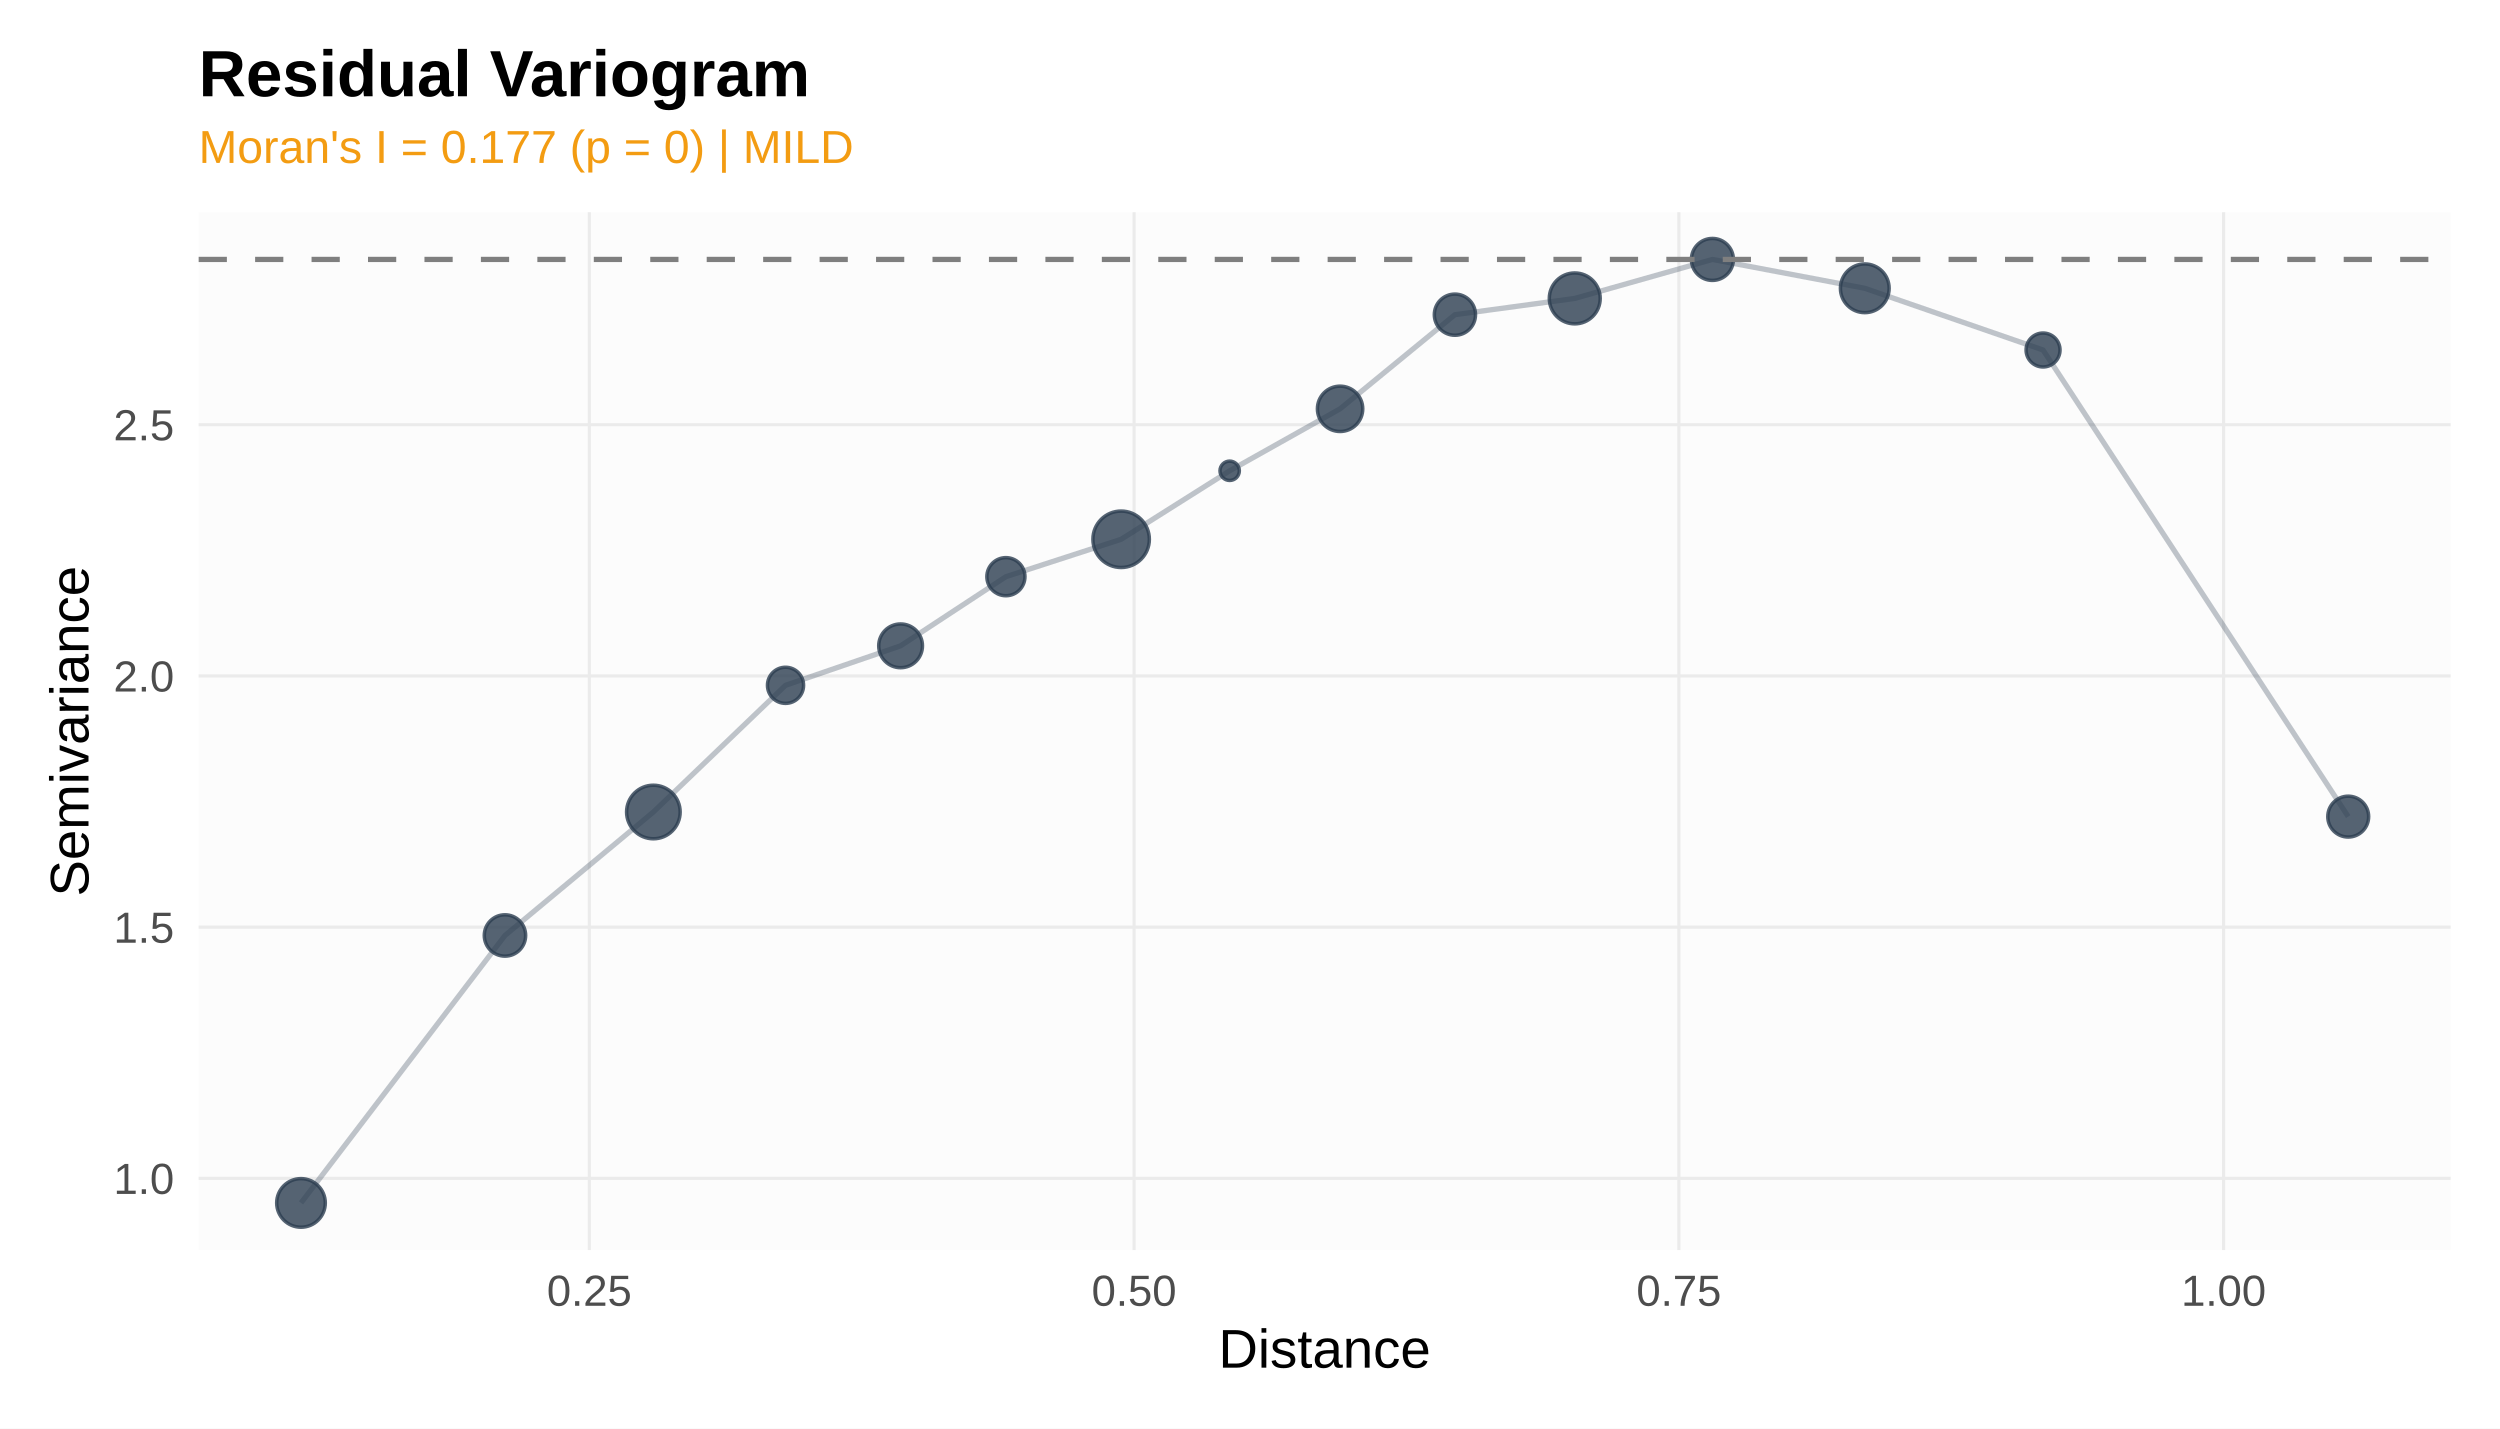
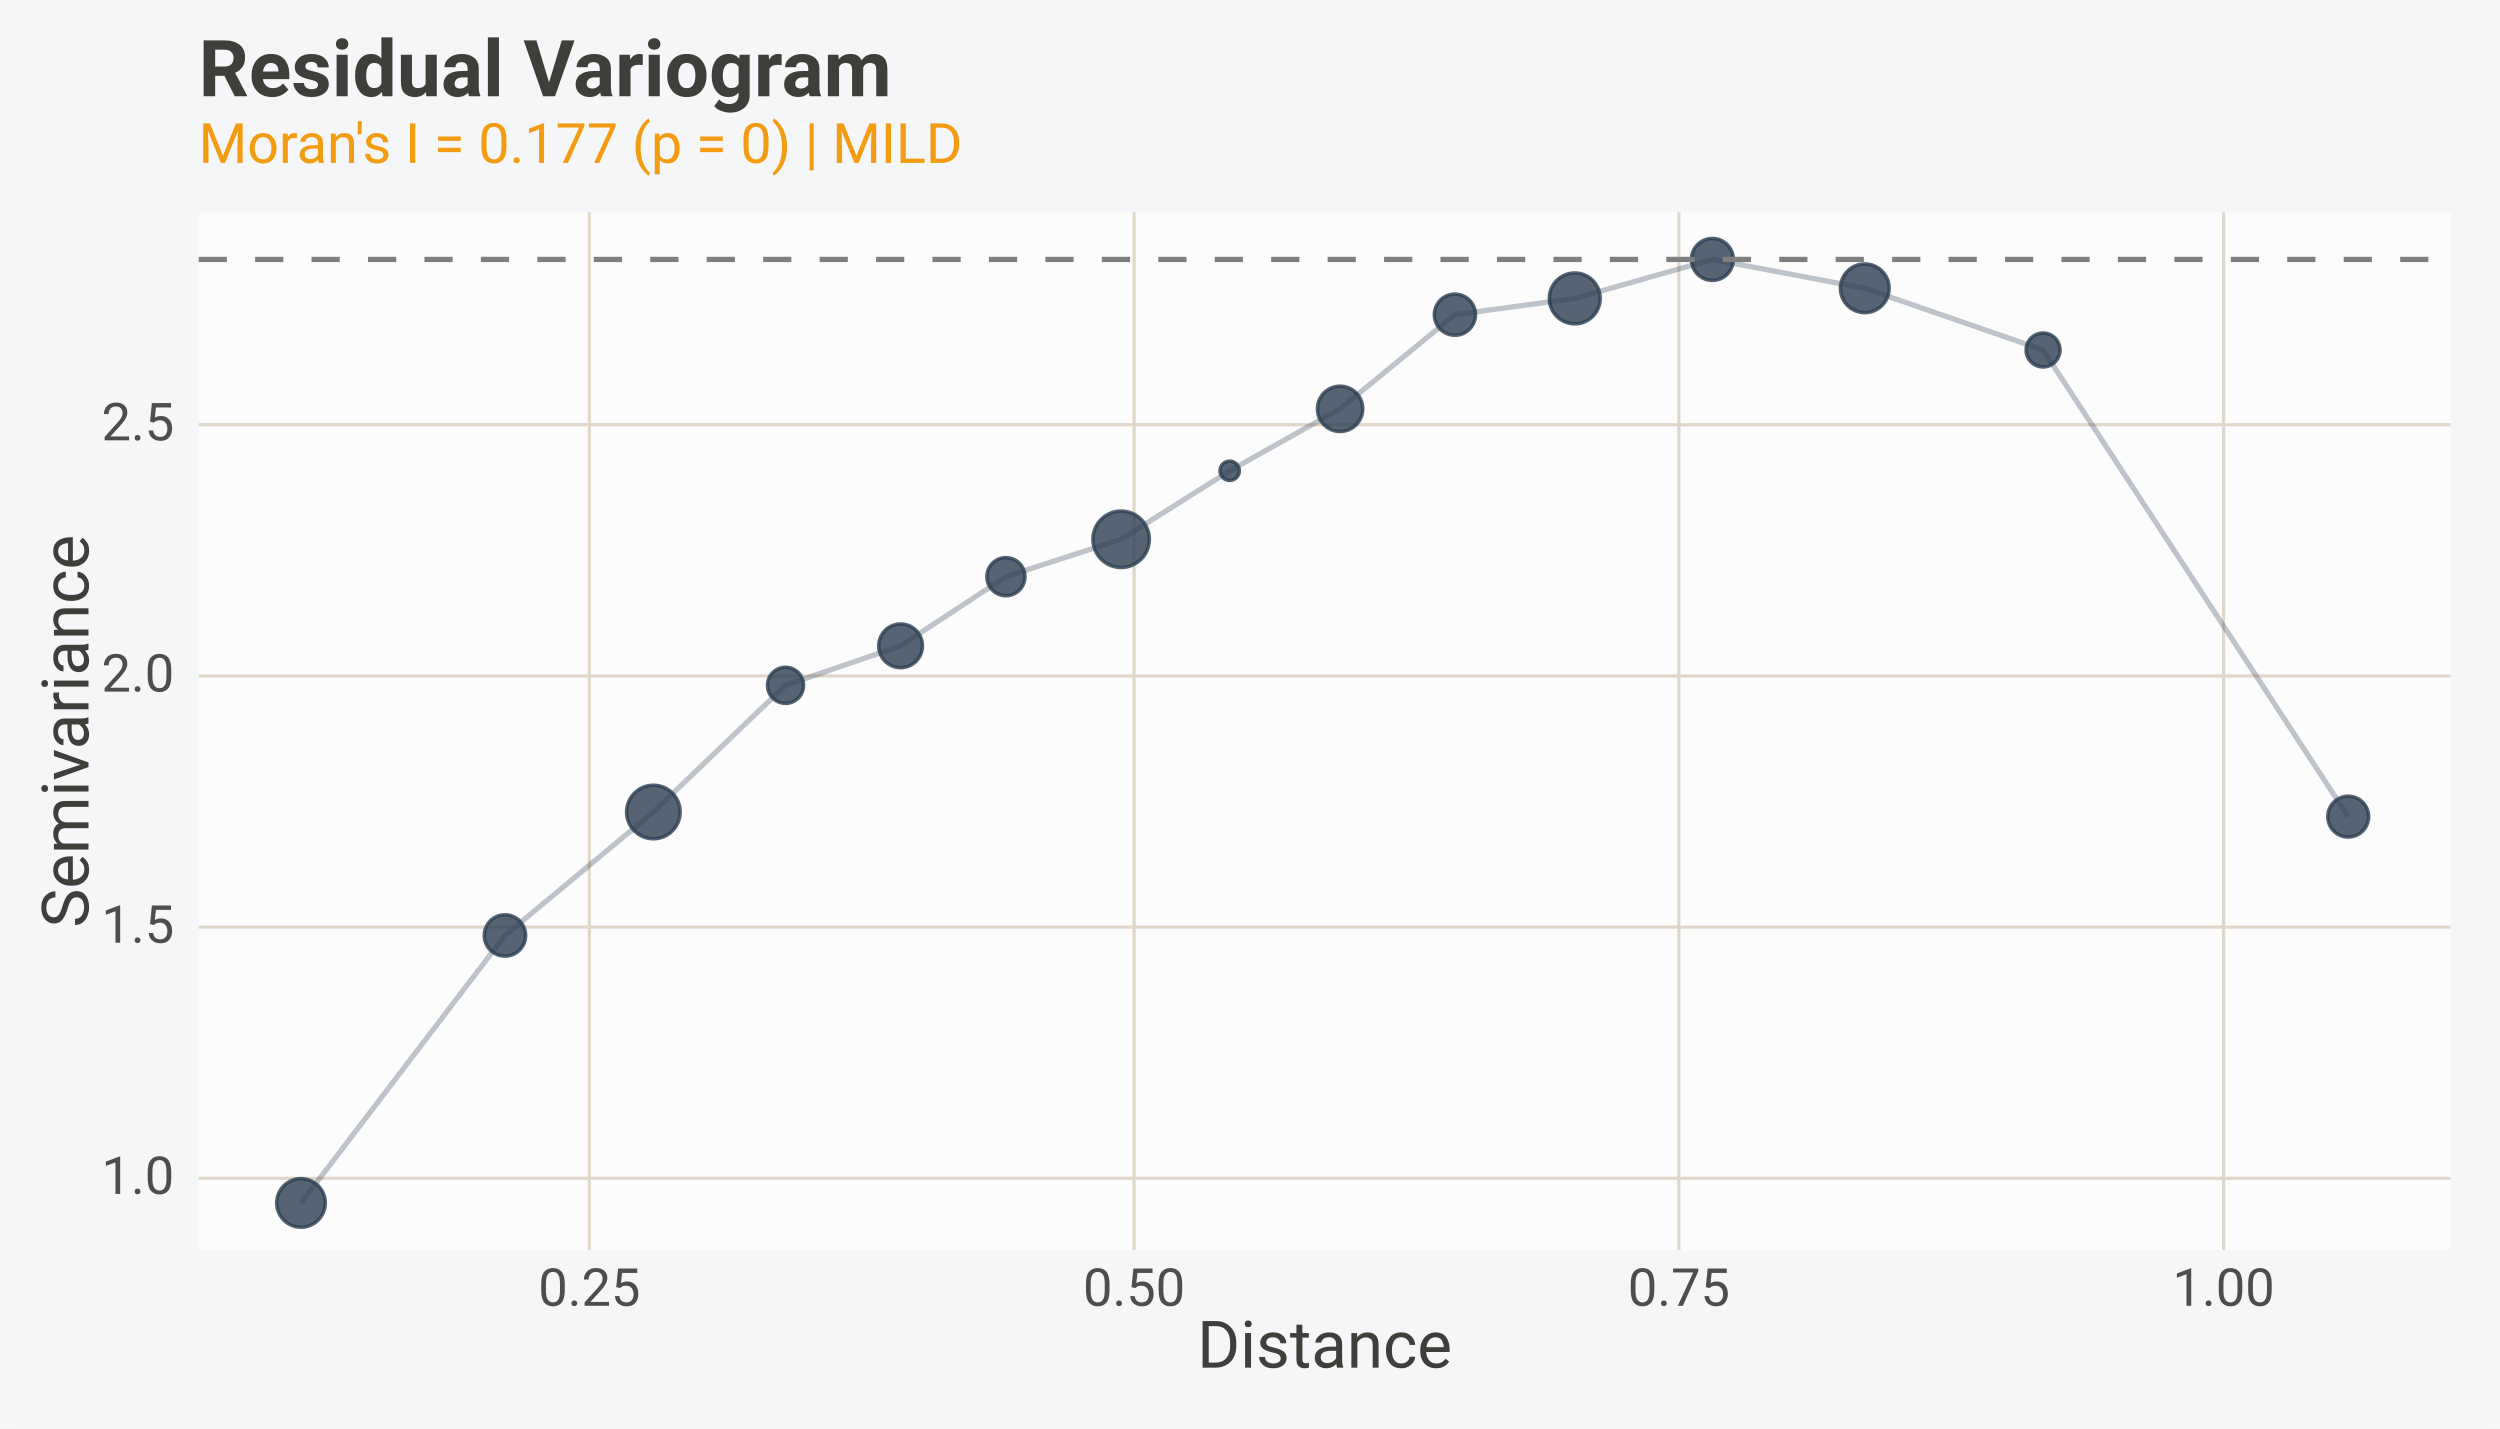
<svg xmlns="http://www.w3.org/2000/svg" width="504.00pt" height="288.00pt" viewBox="0 0 504.00 288.00">
  <g class="svglite">
    <defs>
      <style type="text/css">
-     .svglite line, .svglite polyline, .svglite polygon, .svglite path, .svglite rect, .svglite circle {
+     /* theme-aware-processed */
+     .svglite line, .svglite polyline, .svglite polygon, .svglite path, .svglite circle {
      fill: none;
-       stroke: #000000;
+       stroke: #3E3F3A;
+       stroke-linecap: round;
+       stroke-linejoin: round;
+       stroke-miterlimit: 10.00;
+     }
+     .svglite &gt; g &gt; rect {
+       fill: none;
+       stroke: #3E3F3A;
      stroke-linecap: round;
      stroke-linejoin: round;
      stroke-miterlimit: 10.00;
    }
    .svglite text {
      white-space: pre;
+       fill: #3E3F3A;
    }
    .svglite g.glyphgroup path {
      fill: inherit;
      stroke: none;
    }
  </style>
    </defs>
    <rect width="100%" height="100%" style="stroke: none; fill: #F5F6F8;" />
    <defs>
      <clipPath id="cpMC4wMHw1MDQuMDB8MC4wMHwyODguMDA=">
        <rect x="0.00" y="0.00" width="504.00" height="288.00" />
      </clipPath>
    </defs>
    <g clip-path="url(#cpMC4wMHw1MDQuMDB8MC4wMHwyODguMDA=)">
-       <rect x="0.00" y="0.00" width="504.00" height="288.00" style="stroke-width: 1.07; stroke: none; fill: #FFFFFF;" />
+       <rect rx="4" x="0.00" y="0.00" width="504.00" height="288.00" style="stroke-width: 1.07; stroke: none; fill: #F5F6F8;" />
    </g>
    <defs>
      <clipPath id="cpNDAuMDV8NDk0LjA0fDQyLjc5fDI1Mi4wMg==">
        <rect x="40.05" y="42.79" width="453.99" height="209.23" />
      </clipPath>
    </defs>
    <g clip-path="url(#cpNDAuMDV8NDk0LjA0fDQyLjc5fDI1Mi4wMg==)">
      <rect x="40.05" y="42.79" width="453.99" height="209.23" style="stroke-width: 1.07; stroke: none; fill: #FCFCFC;" />
-       <polyline points="40.05,237.55 494.04,237.55 " style="stroke-width: 0.64; stroke: #EBEBEB; stroke-linecap: butt;" />
-       <polyline points="40.05,186.91 494.04,186.91 " style="stroke-width: 0.64; stroke: #EBEBEB; stroke-linecap: butt;" />
-       <polyline points="40.05,136.27 494.04,136.27 " style="stroke-width: 0.64; stroke: #EBEBEB; stroke-linecap: butt;" />
-       <polyline points="40.05,85.62 494.04,85.62 " style="stroke-width: 0.64; stroke: #EBEBEB; stroke-linecap: butt;" />
-       <polyline points="118.81,252.02 118.81,42.79 " style="stroke-width: 0.64; stroke: #EBEBEB; stroke-linecap: butt;" />
-       <polyline points="228.63,252.02 228.63,42.79 " style="stroke-width: 0.64; stroke: #EBEBEB; stroke-linecap: butt;" />
-       <polyline points="338.46,252.02 338.46,42.79 " style="stroke-width: 0.64; stroke: #EBEBEB; stroke-linecap: butt;" />
-       <polyline points="448.28,252.02 448.28,42.79 " style="stroke-width: 0.64; stroke: #EBEBEB; stroke-linecap: butt;" />
+       <polyline points="40.05,237.55 494.04,237.55 " style="stroke-width: 0.64; stroke: #DFD7CA; stroke-linecap: butt;" />
+       <polyline points="40.05,186.91 494.04,186.91 " style="stroke-width: 0.64; stroke: #DFD7CA; stroke-linecap: butt;" />
+       <polyline points="40.05,136.27 494.04,136.27 " style="stroke-width: 0.64; stroke: #DFD7CA; stroke-linecap: butt;" />
+       <polyline points="40.05,85.62 494.04,85.62 " style="stroke-width: 0.64; stroke: #DFD7CA; stroke-linecap: butt;" />
+       <polyline points="118.81,252.02 118.81,42.79 " style="stroke-width: 0.64; stroke: #DFD7CA; stroke-linecap: butt;" />
+       <polyline points="228.63,252.02 228.63,42.79 " style="stroke-width: 0.64; stroke: #DFD7CA; stroke-linecap: butt;" />
+       <polyline points="338.46,252.02 338.46,42.79 " style="stroke-width: 0.64; stroke: #DFD7CA; stroke-linecap: butt;" />
+       <polyline points="448.28,252.02 448.28,42.79 " style="stroke-width: 0.64; stroke: #DFD7CA; stroke-linecap: butt;" />
      <polyline points="60.68,242.51 101.80,188.59 131.72,163.70 158.36,138.16 181.56,130.20 202.79,116.26 226.02,108.72 247.90,94.91 270.16,82.42 293.31,63.44 317.47,60.16 345.22,52.30 375.94,58.12 411.88,70.56 473.40,164.63 " style="stroke-width: 1.07; stroke: #2C3E50; stroke-opacity: 0.30; stroke-linecap: butt;" />
      <circle cx="60.68" cy="242.51" r="4.90" style="stroke-width: 0.71; stroke: #2C3E50; stroke-opacity: 0.80; fill: #2C3E50; fill-opacity: 0.80;" />
      <circle cx="101.80" cy="188.59" r="4.17" style="stroke-width: 0.71; stroke: #2C3E50; stroke-opacity: 0.80; fill: #2C3E50; fill-opacity: 0.80;" />
      <circle cx="131.72" cy="163.70" r="5.40" style="stroke-width: 0.71; stroke: #2C3E50; stroke-opacity: 0.80; fill: #2C3E50; fill-opacity: 0.80;" />
      <circle cx="158.36" cy="138.16" r="3.64" style="stroke-width: 0.71; stroke: #2C3E50; stroke-opacity: 0.80; fill: #2C3E50; fill-opacity: 0.80;" />
      <circle cx="181.56" cy="130.20" r="4.41" style="stroke-width: 0.71; stroke: #2C3E50; stroke-opacity: 0.80; fill: #2C3E50; fill-opacity: 0.80;" />
      <circle cx="202.79" cy="116.26" r="3.84" style="stroke-width: 0.71; stroke: #2C3E50; stroke-opacity: 0.80; fill: #2C3E50; fill-opacity: 0.80;" />
      <circle cx="226.02" cy="108.72" r="5.69" style="stroke-width: 0.71; stroke: #2C3E50; stroke-opacity: 0.80; fill: #2C3E50; fill-opacity: 0.80;" />
      <circle cx="247.90" cy="94.91" r="1.95" style="stroke-width: 0.71; stroke: #2C3E50; stroke-opacity: 0.80; fill: #2C3E50; fill-opacity: 0.80;" />
      <circle cx="270.16" cy="82.42" r="4.57" style="stroke-width: 0.71; stroke: #2C3E50; stroke-opacity: 0.80; fill: #2C3E50; fill-opacity: 0.80;" />
      <circle cx="293.31" cy="63.44" r="4.15" style="stroke-width: 0.71; stroke: #2C3E50; stroke-opacity: 0.80; fill: #2C3E50; fill-opacity: 0.80;" />
      <circle cx="317.47" cy="60.16" r="5.13" style="stroke-width: 0.71; stroke: #2C3E50; stroke-opacity: 0.80; fill: #2C3E50; fill-opacity: 0.80;" />
      <circle cx="345.22" cy="52.30" r="4.23" style="stroke-width: 0.71; stroke: #2C3E50; stroke-opacity: 0.80; fill: #2C3E50; fill-opacity: 0.80;" />
      <circle cx="375.94" cy="58.12" r="4.91" style="stroke-width: 0.71; stroke: #2C3E50; stroke-opacity: 0.80; fill: #2C3E50; fill-opacity: 0.80;" />
      <circle cx="411.88" cy="70.56" r="3.42" style="stroke-width: 0.71; stroke: #2C3E50; stroke-opacity: 0.80; fill: #2C3E50; fill-opacity: 0.80;" />
      <circle cx="473.40" cy="164.63" r="4.12" style="stroke-width: 0.71; stroke: #2C3E50; stroke-opacity: 0.80; fill: #2C3E50; fill-opacity: 0.80;" />
      <line x1="40.05" y1="52.30" x2="494.04" y2="52.30" style="stroke-width: 1.07; stroke: #7F7F7F; stroke-dasharray: 5.69,5.69; stroke-linecap: butt;" />
    </g>
    <g clip-path="url(#cpMC4wMHw1MDQuMDB8MC4wMHwyODguMDA=)">
-       <text x="35.12" y="240.70" text-anchor="end" style="font-size: 8.80px;fill: #4D4D4D; font-family: &quot;Arial&quot;;" textLength="12.22px" lengthAdjust="spacingAndGlyphs">1.0</text>
-       <text x="35.12" y="190.06" text-anchor="end" style="font-size: 8.80px;fill: #4D4D4D; font-family: &quot;Arial&quot;;" textLength="12.22px" lengthAdjust="spacingAndGlyphs">1.5</text>
-       <text x="35.12" y="139.42" text-anchor="end" style="font-size: 8.80px;fill: #4D4D4D; font-family: &quot;Arial&quot;;" textLength="12.22px" lengthAdjust="spacingAndGlyphs">2.0</text>
-       <text x="35.12" y="88.77" text-anchor="end" style="font-size: 8.80px;fill: #4D4D4D; font-family: &quot;Arial&quot;;" textLength="12.22px" lengthAdjust="spacingAndGlyphs">2.5</text>
-       <text x="118.81" y="263.25" text-anchor="middle" style="font-size: 8.80px;fill: #4D4D4D; font-family: &quot;Arial&quot;;" textLength="17.11px" lengthAdjust="spacingAndGlyphs">0.25</text>
-       <text x="228.63" y="263.25" text-anchor="middle" style="font-size: 8.80px;fill: #4D4D4D; font-family: &quot;Arial&quot;;" textLength="17.11px" lengthAdjust="spacingAndGlyphs">0.50</text>
-       <text x="338.46" y="263.25" text-anchor="middle" style="font-size: 8.80px;fill: #4D4D4D; font-family: &quot;Arial&quot;;" textLength="17.11px" lengthAdjust="spacingAndGlyphs">0.75</text>
-       <text x="448.28" y="263.25" text-anchor="middle" style="font-size: 8.80px;fill: #4D4D4D; font-family: &quot;Arial&quot;;" textLength="17.11px" lengthAdjust="spacingAndGlyphs">1.00</text>
-       <text x="267.04" y="275.72" text-anchor="middle" style="font-size: 11.00px; font-family: &quot;Arial&quot;;" textLength="42.81px" lengthAdjust="spacingAndGlyphs">Distance</text>
-       <text transform="translate(17.84,147.41) rotate(-90)" text-anchor="middle" style="font-size: 11.00px; font-family: &quot;Arial&quot;;" textLength="66.66px" lengthAdjust="spacingAndGlyphs">Semivariance</text>
-       <text x="40.05" y="32.85" style="font-size: 9.35px;fill: #F39C12; font-family: &quot;Arial&quot;;" textLength="131.98px" lengthAdjust="spacingAndGlyphs">Moran's I = 0.177 (p = 0) | MILD</text>
-       <text x="40.05" y="19.41" style="font-size: 13.20px; font-weight: bold; font-family: &quot;Arial&quot;;" textLength="123.08px" lengthAdjust="spacingAndGlyphs">Residual Variogram</text>
+       <text x="35.12" y="240.70" text-anchor="end" style="font-size: 0.88em;fill: #4D4D4D; font-family: &quot;Roboto&quot;, -apple-system, BlinkMacSystemFont, &quot;Segoe UI&quot;, system-ui, sans-serif;">1.0</text>
+       <text x="35.12" y="190.06" text-anchor="end" style="font-size: 0.88em;fill: #4D4D4D; font-family: &quot;Roboto&quot;, -apple-system, BlinkMacSystemFont, &quot;Segoe UI&quot;, system-ui, sans-serif;">1.5</text>
+       <text x="35.12" y="139.42" text-anchor="end" style="font-size: 0.88em;fill: #4D4D4D; font-family: &quot;Roboto&quot;, -apple-system, BlinkMacSystemFont, &quot;Segoe UI&quot;, system-ui, sans-serif;">2.0</text>
+       <text x="35.12" y="88.77" text-anchor="end" style="font-size: 0.88em;fill: #4D4D4D; font-family: &quot;Roboto&quot;, -apple-system, BlinkMacSystemFont, &quot;Segoe UI&quot;, system-ui, sans-serif;">2.5</text>
+       <text x="118.81" y="263.25" text-anchor="middle" style="font-size: 0.88em;fill: #4D4D4D; font-family: &quot;Roboto&quot;, -apple-system, BlinkMacSystemFont, &quot;Segoe UI&quot;, system-ui, sans-serif;">0.25</text>
+       <text x="228.63" y="263.25" text-anchor="middle" style="font-size: 0.88em;fill: #4D4D4D; font-family: &quot;Roboto&quot;, -apple-system, BlinkMacSystemFont, &quot;Segoe UI&quot;, system-ui, sans-serif;">0.50</text>
+       <text x="338.46" y="263.25" text-anchor="middle" style="font-size: 0.88em;fill: #4D4D4D; font-family: &quot;Roboto&quot;, -apple-system, BlinkMacSystemFont, &quot;Segoe UI&quot;, system-ui, sans-serif;">0.75</text>
+       <text x="448.28" y="263.25" text-anchor="middle" style="font-size: 0.88em;fill: #4D4D4D; font-family: &quot;Roboto&quot;, -apple-system, BlinkMacSystemFont, &quot;Segoe UI&quot;, system-ui, sans-serif;">1.00</text>
+       <text x="267.04" y="275.72" text-anchor="middle" style="font-size: 1.1em; font-family: &quot;Roboto&quot;, -apple-system, BlinkMacSystemFont, &quot;Segoe UI&quot;, system-ui, sans-serif;">Distance</text>
+       <text transform="translate(17.84,147.41) rotate(-90)" text-anchor="middle" style="font-size: 1.1em; font-family: &quot;Roboto&quot;, -apple-system, BlinkMacSystemFont, &quot;Segoe UI&quot;, system-ui, sans-serif;">Semivariance</text>
+       <text x="40.05" y="32.85" style="font-size: 0.935em;fill: #F39C12; font-family: &quot;Roboto&quot;, -apple-system, BlinkMacSystemFont, &quot;Segoe UI&quot;, system-ui, sans-serif;">Moran's I = 0.177 (p = 0) | MILD</text>
+       <text x="40.05" y="19.41" style="font-size: 1.32em; font-weight: bold; font-family: &quot;Roboto&quot;, -apple-system, BlinkMacSystemFont, &quot;Segoe UI&quot;, system-ui, sans-serif;">Residual Variogram</text>
    </g>
  </g>
</svg>
